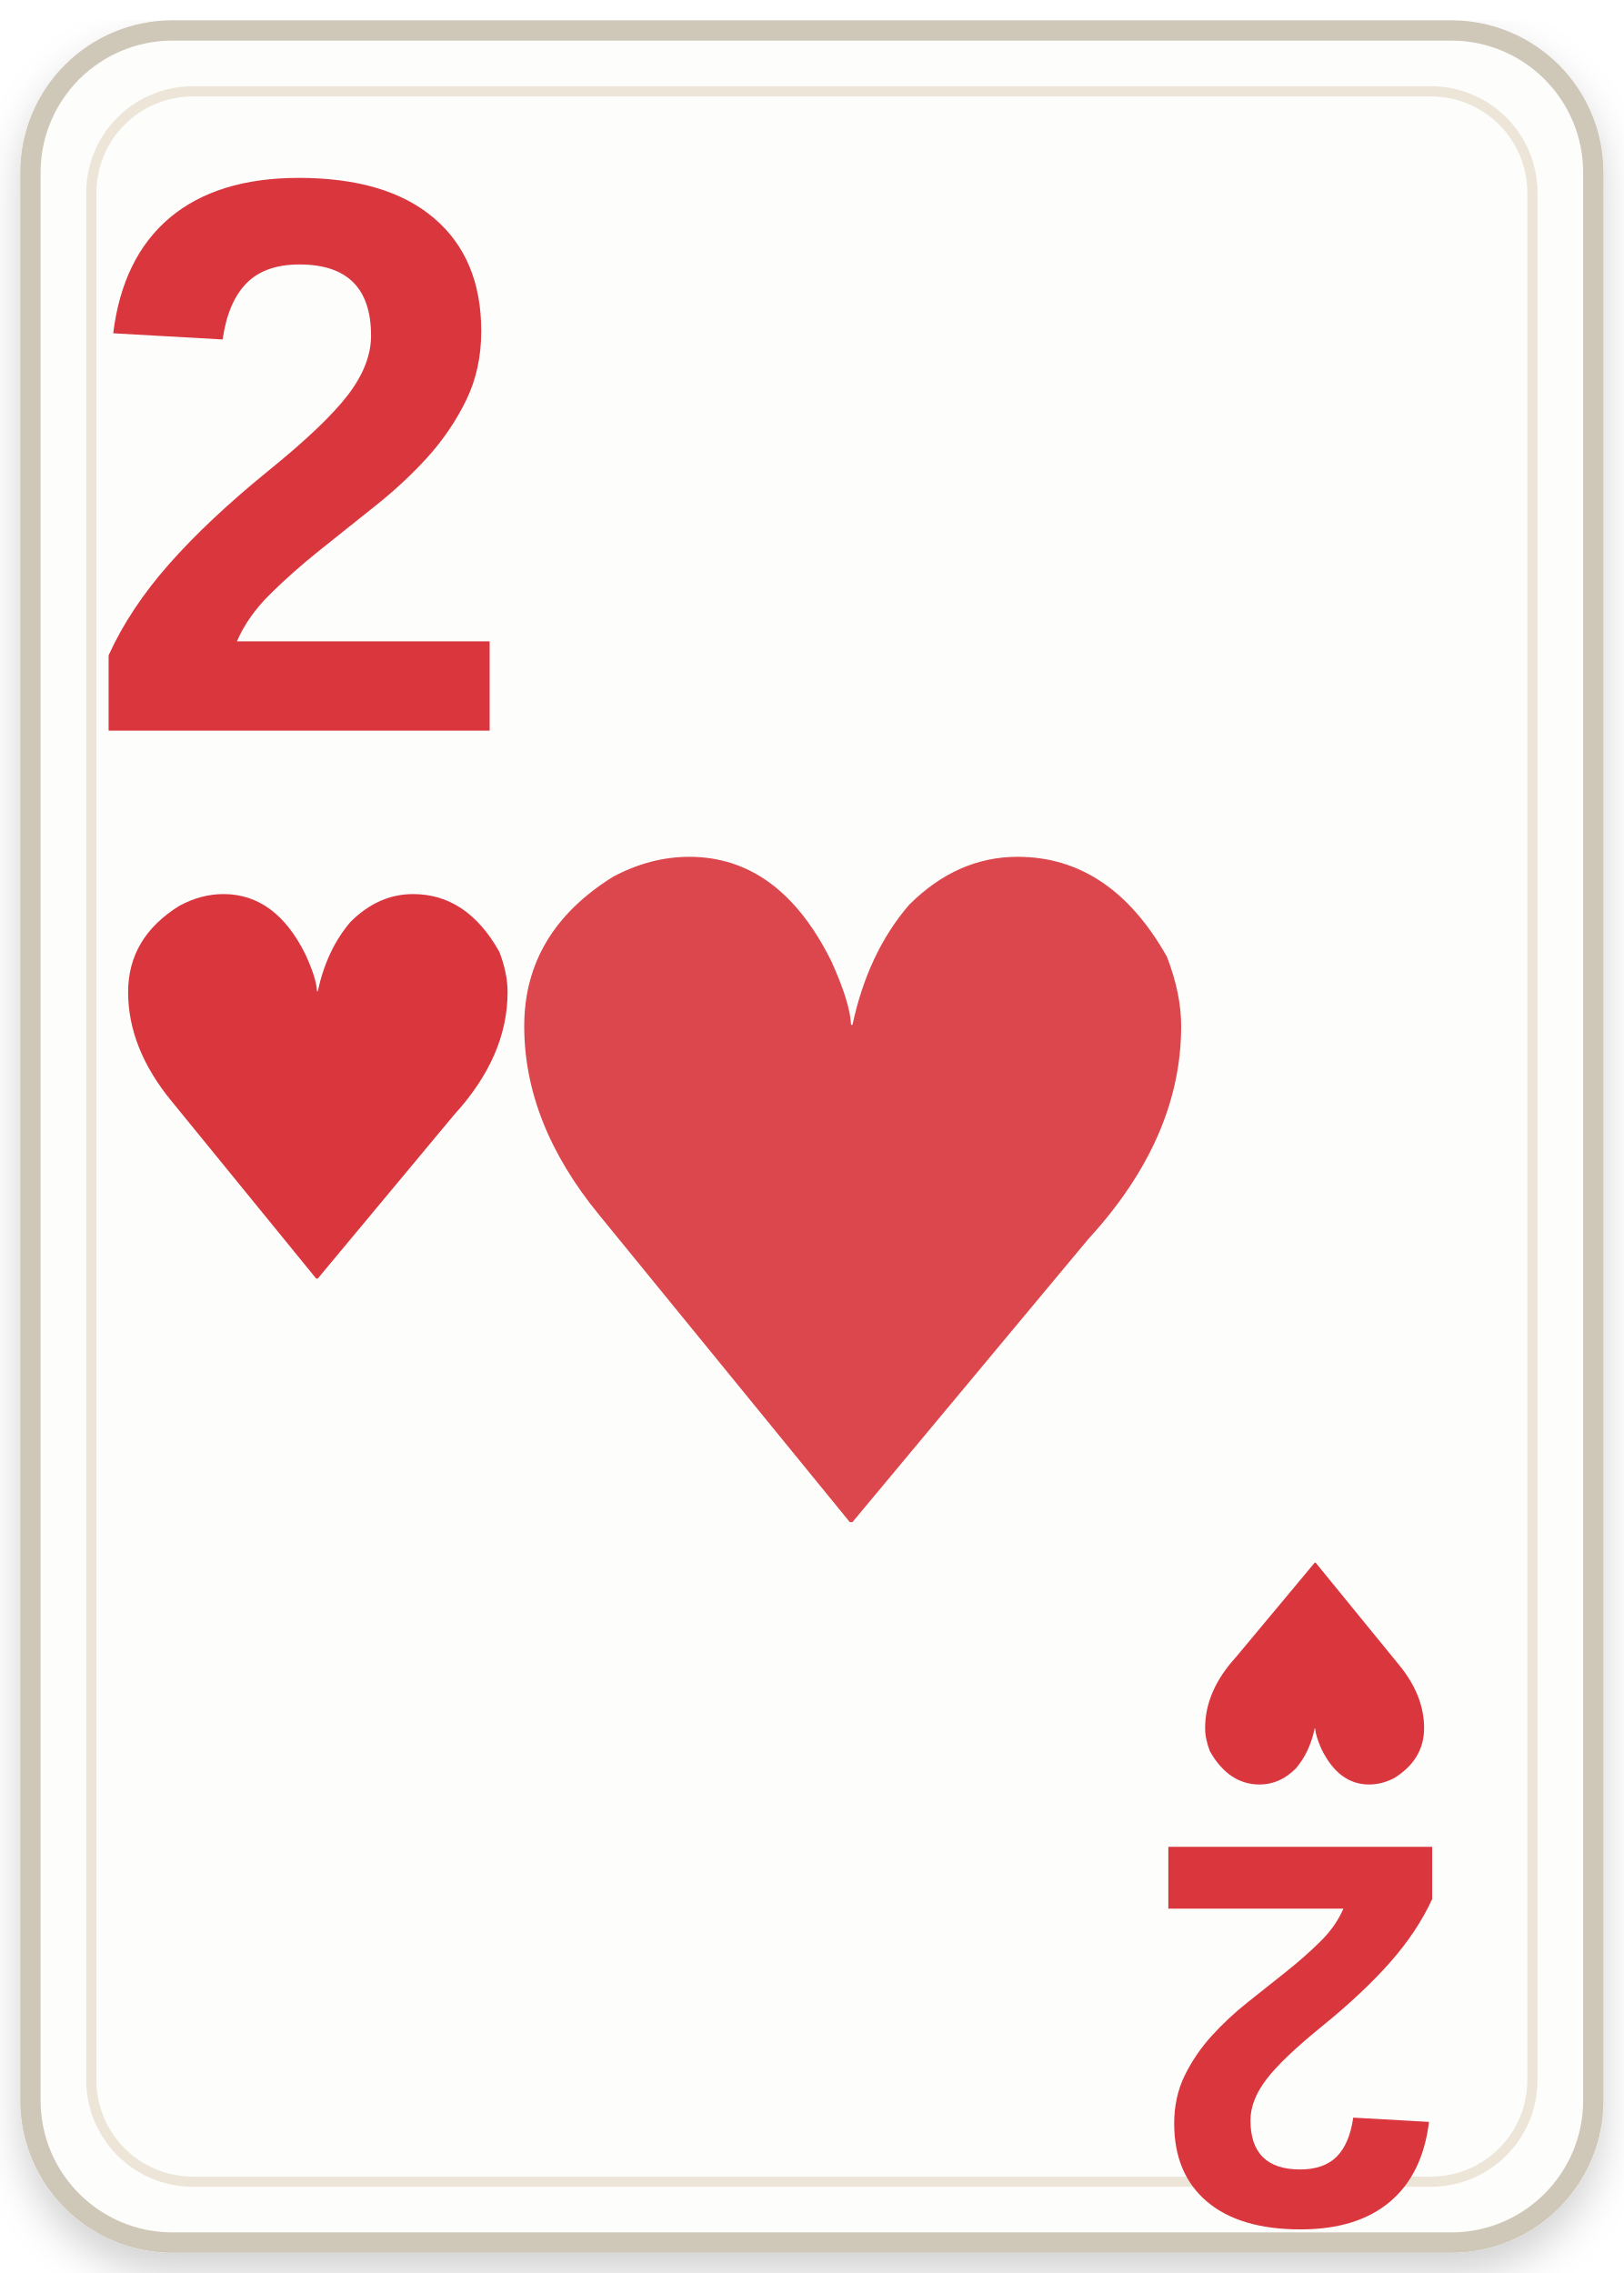
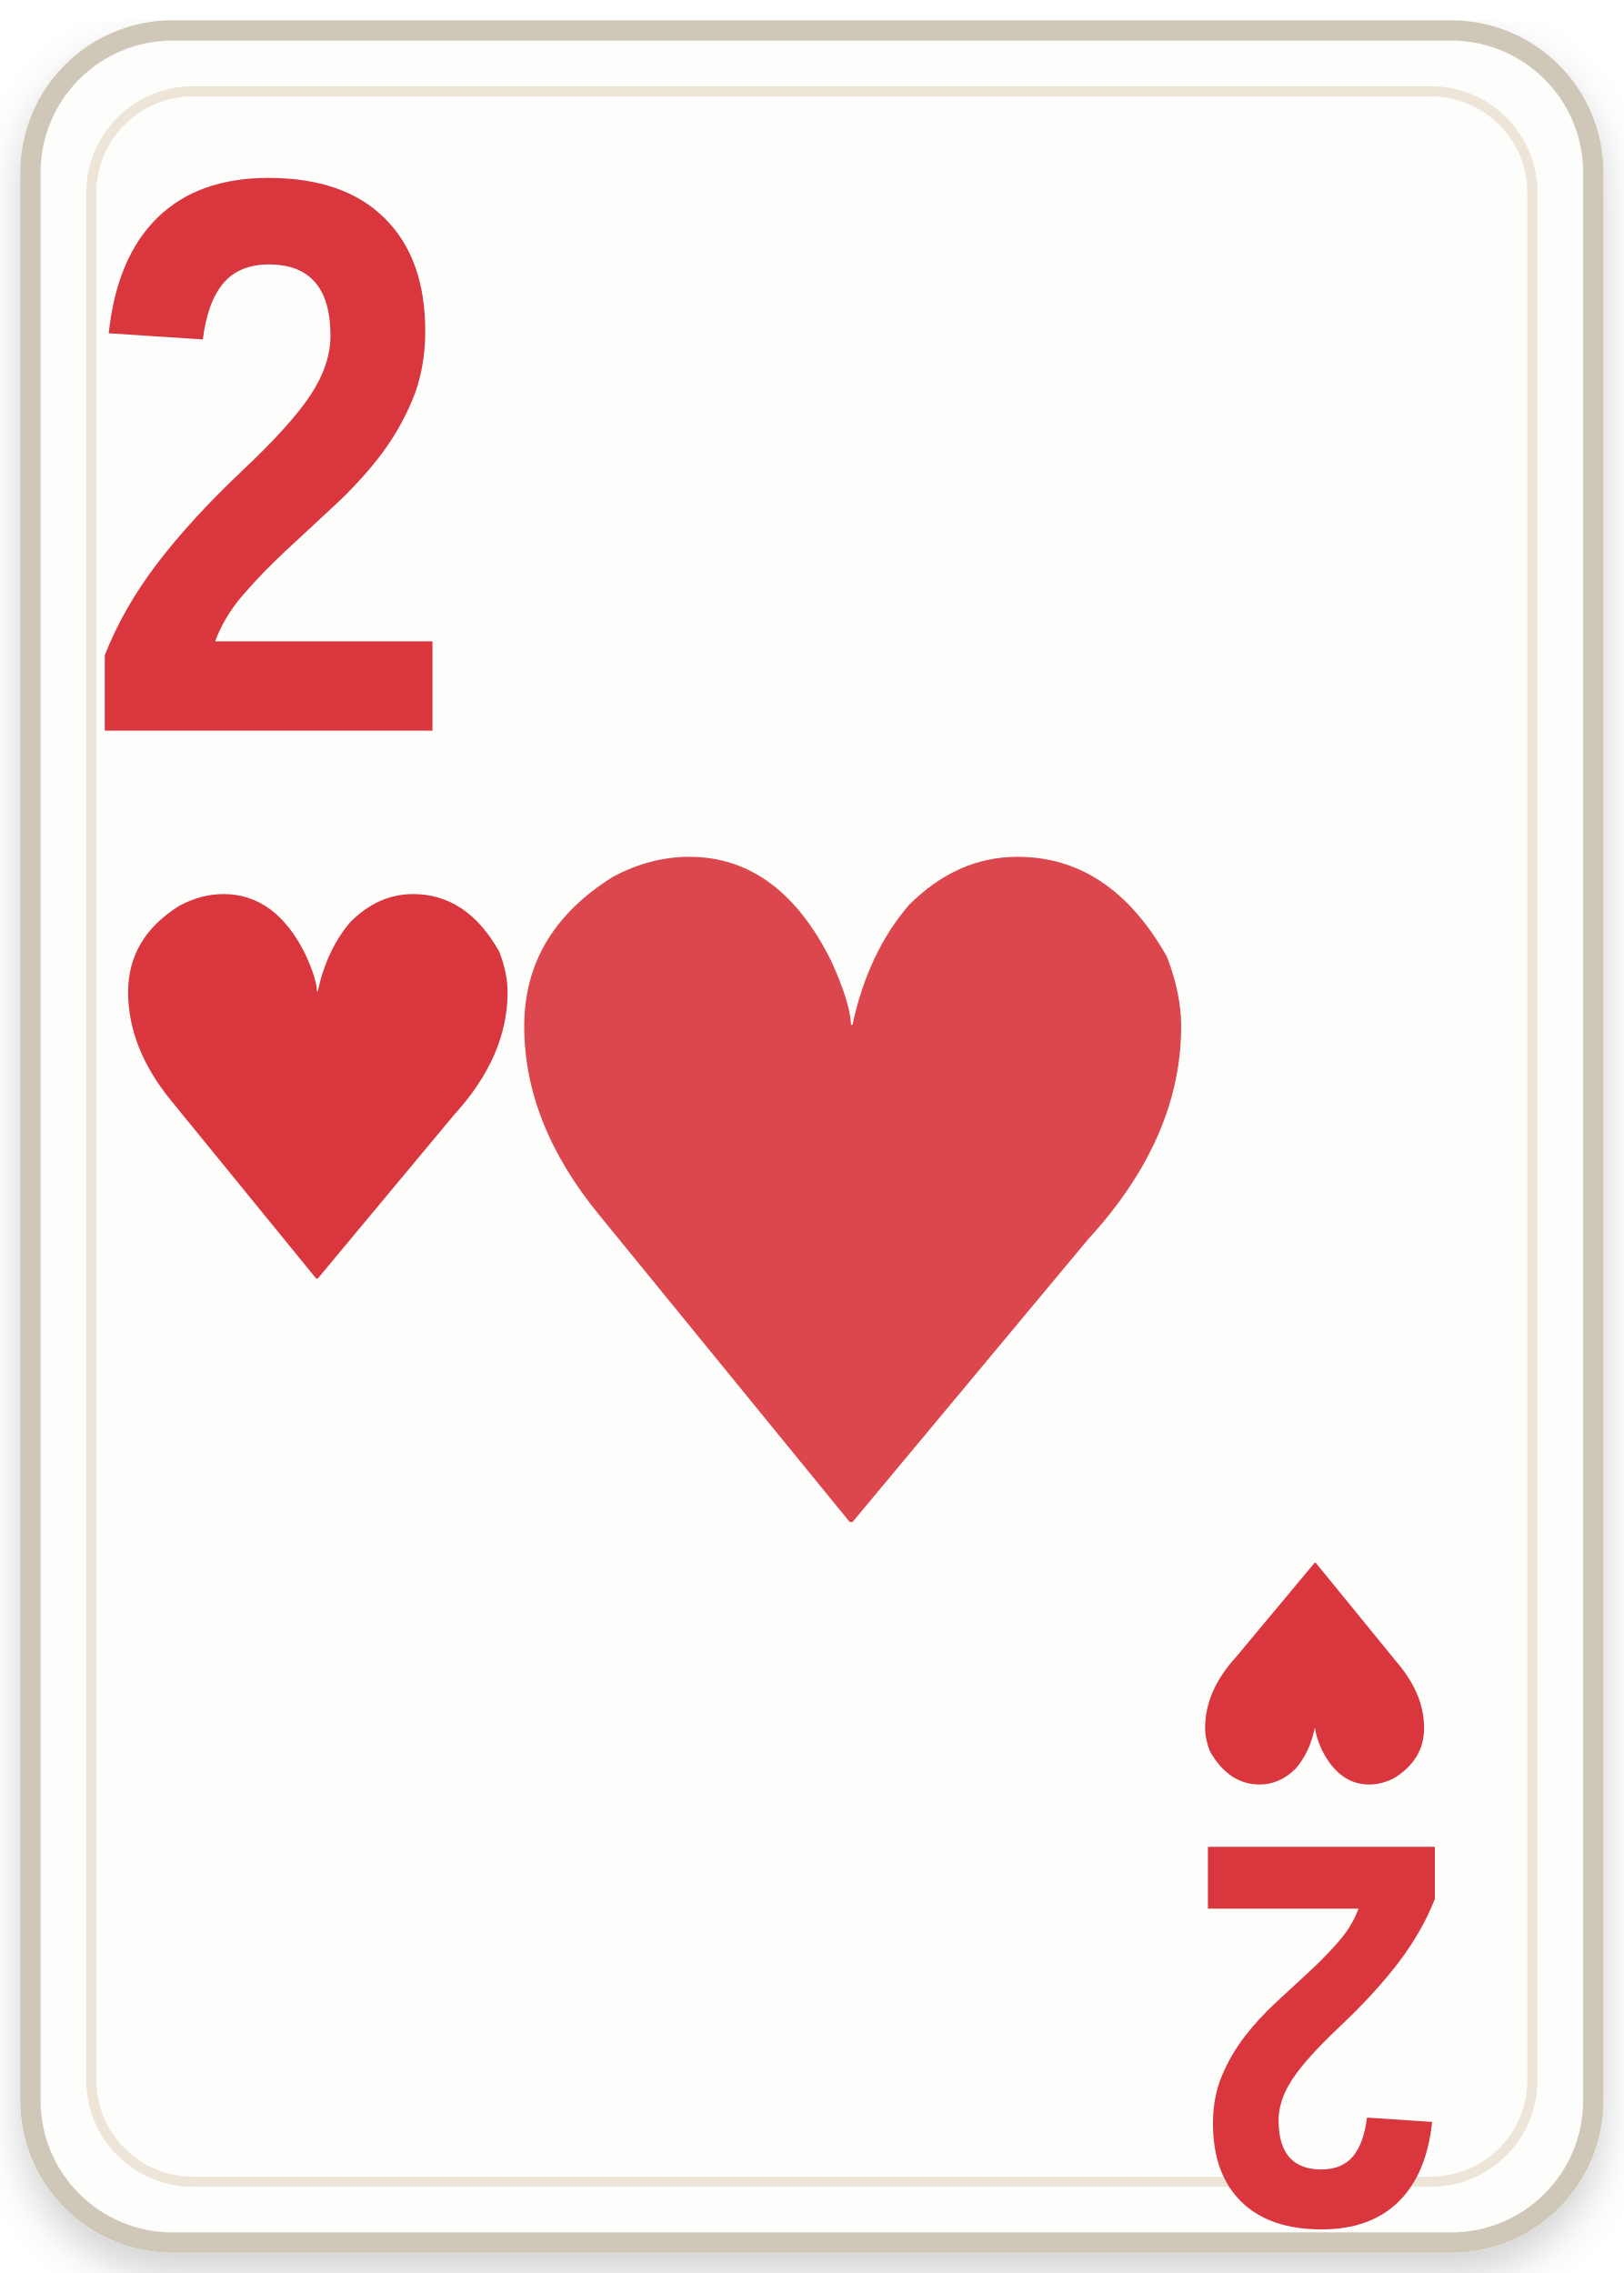
<svg xmlns="http://www.w3.org/2000/svg" viewBox="0 0 160 224" width="160" height="224">
  <defs>
    <filter id="s" x="-10%" y="-10%" width="120%" height="120%">
      <feDropShadow dx="0" dy="2" stdDeviation="2" flood-opacity=".18" />
    </filter>
  </defs>
  <rect x="3" y="3" width="154" height="218" rx="14" fill="#fdfdfb" stroke="#cfc7b8" stroke-width="2" filter="url(#s)" />
  <rect x="9" y="9" width="142" height="206" rx="10" fill="none" stroke="#ece5d8" />
-   <text x="8" y="72" font-family="Arial, Helvetica, sans-serif" font-size="78" font-weight="800" fill="#d9363e">2</text>
+   <g transform="translate(8 0) scale(0.86 1)">
+     <text x="0" y="72" font-family="Arial, Helvetica, sans-serif" font-size="78" font-weight="800" fill="#d9363e">2</text>
+   </g>
  <text x="8" y="126" font-family="Georgia, serif" font-size="52" fill="#d9363e">♥</text>
  <text x="84" y="150" text-anchor="middle" font-family="Georgia, serif" font-size="90" fill="#d9363e" opacity=".92">♥</text>
  <g transform="rotate(180 80 112)">
-     <text x="17" y="42" font-family="Arial, Helvetica, sans-serif" font-size="54" font-weight="800" fill="#d9363e">2</text>
+     <g transform="translate(17 0) scale(0.86 1)">
+       <text x="0" y="42" font-family="Arial, Helvetica, sans-serif" font-size="54" font-weight="800" fill="#d9363e">2</text>
+     </g>
    <text x="17" y="70" font-family="Georgia, serif" font-size="30" fill="#d9363e">♥</text>
  </g>
</svg>
